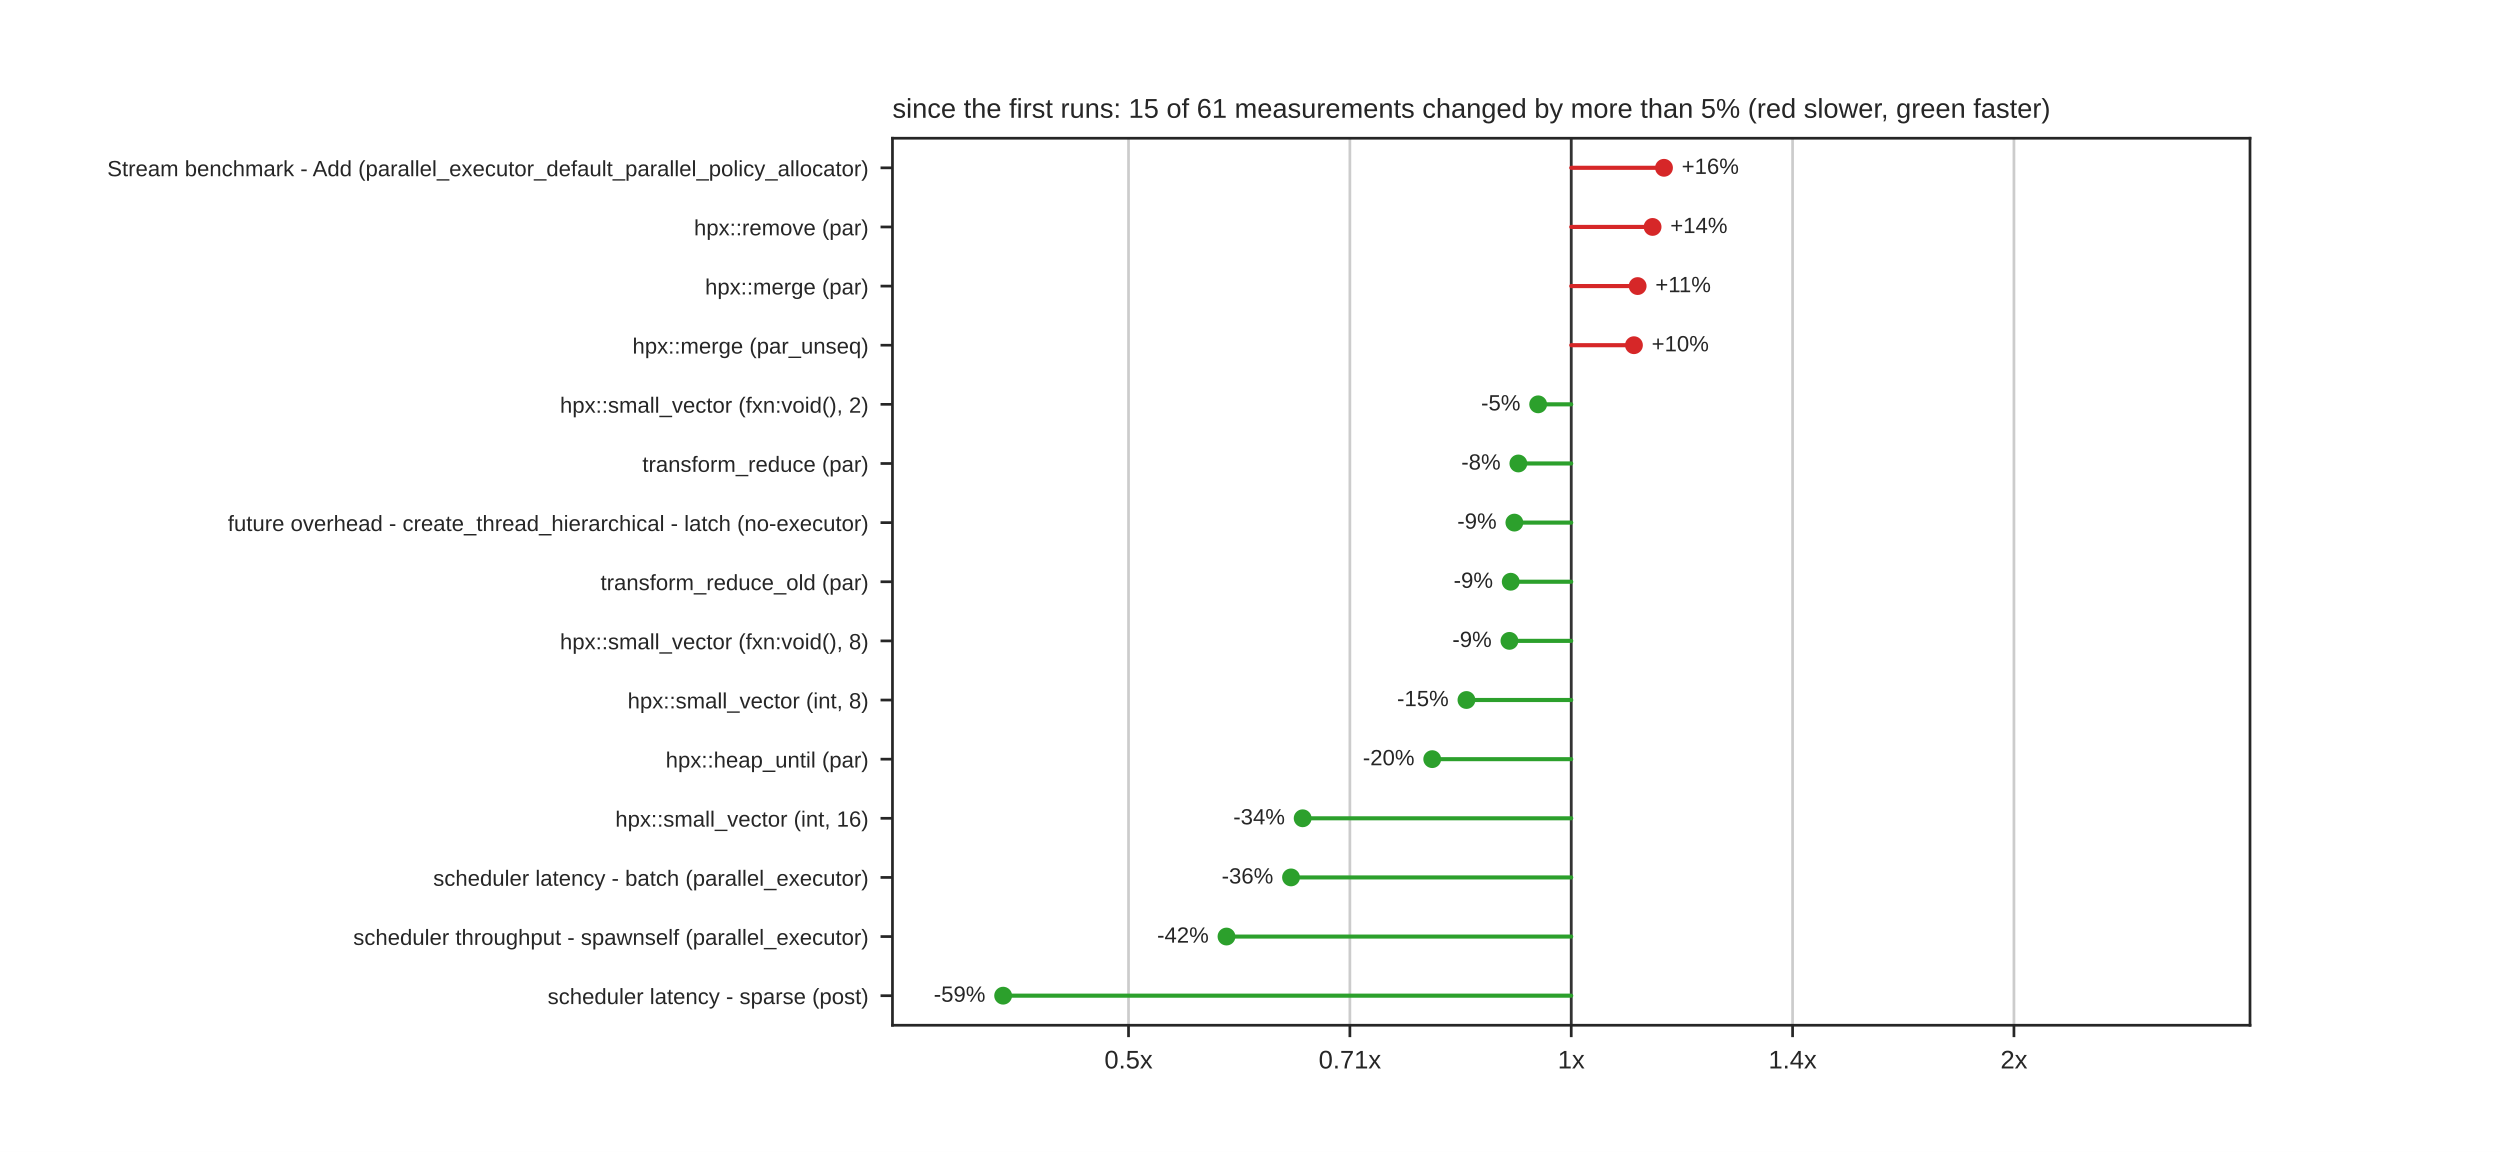
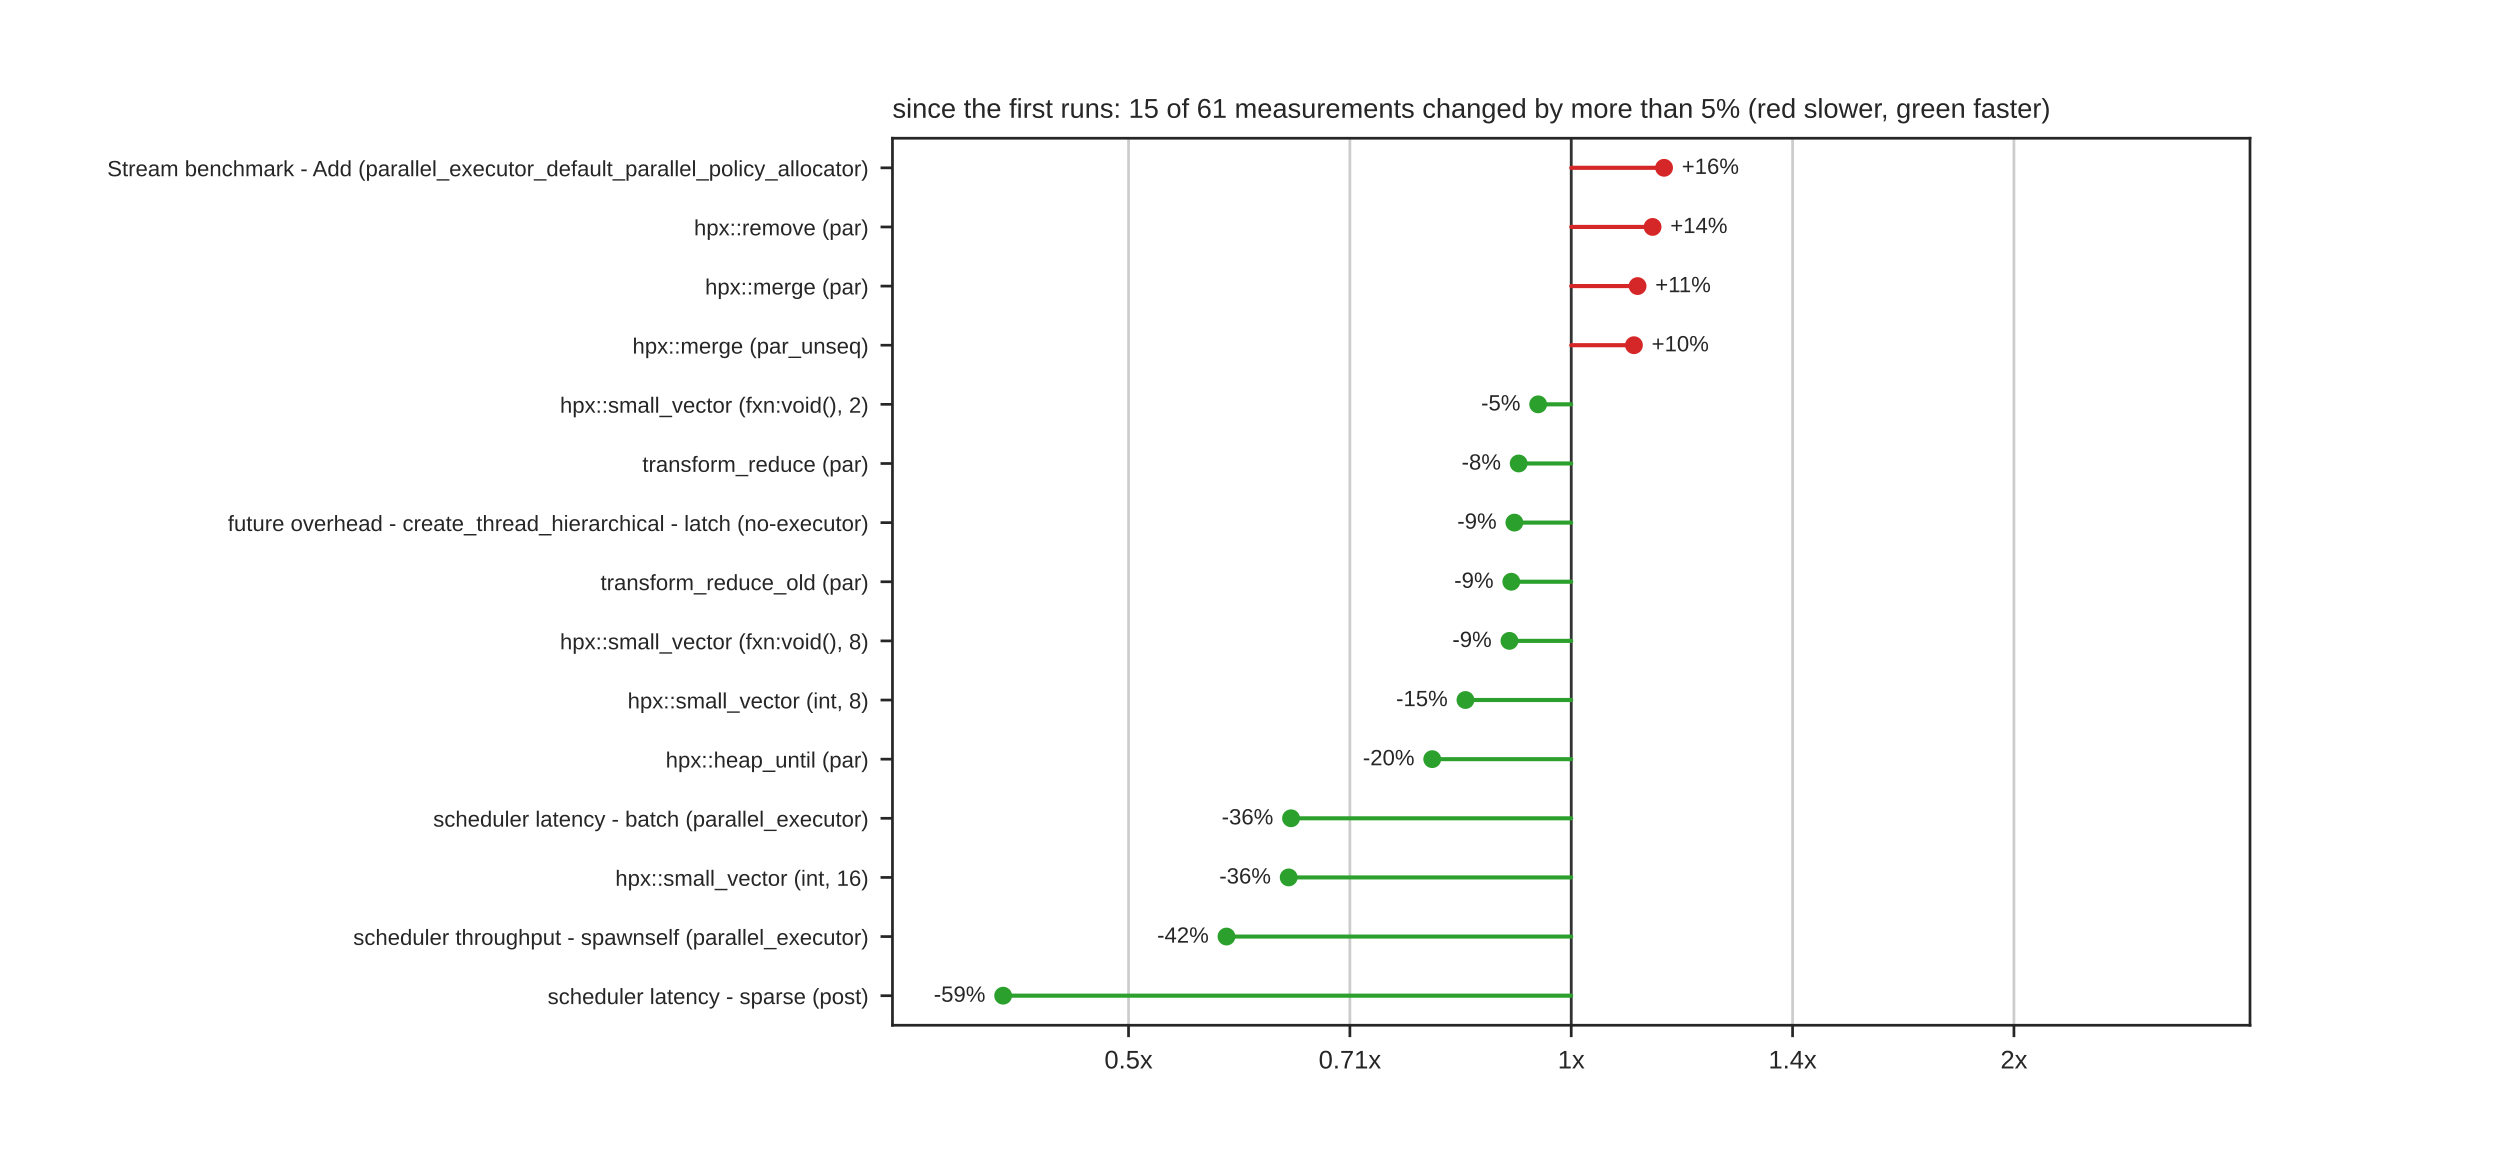
<svg xmlns="http://www.w3.org/2000/svg" xmlns:xlink="http://www.w3.org/1999/xlink" width="734.4pt" height="338.4pt" viewBox="0 0 734.4 338.4" version="1.1">
  <defs>
    <style type="text/css">*{stroke-linejoin: round; stroke-linecap: butt}</style>
  </defs>
  <g id="figure_1">
    <g id="patch_1">
      <path d="M 0 338.4  L 734.4 338.4  L 734.4 0  L 0 0  z " style="fill: #ffffff" />
    </g>
    <g id="axes_1">
      <g id="patch_2">
        <path d="M 262.17 301.176  L 660.96 301.176  L 660.96 40.608  L 262.17 40.608  z " style="fill: #ffffff" />
      </g>
      <g id="matplotlib.axis_1">
        <g id="xtick_1">
          <g id="line2d_1">
-             <path d="M 331.515 301.176  L 331.515 40.608  " clip-path="url(#p0ff3ee7378)" style="fill: none; stroke: #cccccc; stroke-width: 0.8; stroke-linecap: round" />
+             <path d="M 331.518 301.176  L 331.518 40.608  " clip-path="url(#p0ff3ee7378)" style="fill: none; stroke: #cccccc; stroke-width: 0.8; stroke-linecap: round" />
          </g>
          <g id="line2d_2">
            <defs>
              <path id="mdfc5214045" d="M 0 0  L 0 3.5  " style="stroke: #262626; stroke-width: 0.8" />
            </defs>
            <g>
-               <use xlink:href="#mdfc5214045" x="331.515" y="301.176" style="fill: #262626; stroke: #262626; stroke-width: 0.8" />
+               <use xlink:href="#mdfc5214045" x="331.518" y="301.176" style="fill: #262626; stroke: #262626; stroke-width: 0.8" />
            </g>
          </g>
          <g id="text_1">
-             <text style="fill: #262626; font: 7.5px 'Arial', 'DejaVu Sans', 'Liberation Sans', 'Bitstream Vera Sans', sans-serif; text-anchor: middle" x="331.515" y="313.875" transform="rotate(-0 331.515 313.8748)">0.5x</text>
+             <text style="fill: #262626; font: 7.5px 'Arial', 'DejaVu Sans', 'Liberation Sans', 'Bitstream Vera Sans', sans-serif; text-anchor: middle" x="331.518" y="313.875" transform="rotate(-0 331.5183 313.8748)">0.5x</text>
          </g>
        </g>
        <g id="xtick_2">
          <g id="line2d_3">
-             <path d="M 396.54 301.176  L 396.54 40.608  " clip-path="url(#p0ff3ee7378)" style="fill: none; stroke: #cccccc; stroke-width: 0.8; stroke-linecap: round" />
+             <path d="M 396.542 301.176  L 396.542 40.608  " clip-path="url(#p0ff3ee7378)" style="fill: none; stroke: #cccccc; stroke-width: 0.8; stroke-linecap: round" />
          </g>
          <g id="line2d_4">
            <g>
-               <use xlink:href="#mdfc5214045" x="396.54" y="301.176" style="fill: #262626; stroke: #262626; stroke-width: 0.8" />
+               <use xlink:href="#mdfc5214045" x="396.542" y="301.176" style="fill: #262626; stroke: #262626; stroke-width: 0.8" />
            </g>
          </g>
          <g id="text_2">
-             <text style="fill: #262626; font: 7.5px 'Arial', 'DejaVu Sans', 'Liberation Sans', 'Bitstream Vera Sans', sans-serif; text-anchor: middle" x="396.54" y="313.875" transform="rotate(-0 396.54 313.8748)">0.71x</text>
+             <text style="fill: #262626; font: 7.5px 'Arial', 'DejaVu Sans', 'Liberation Sans', 'Bitstream Vera Sans', sans-serif; text-anchor: middle" x="396.542" y="313.875" transform="rotate(-0 396.5417 313.8748)">0.71x</text>
          </g>
        </g>
        <g id="xtick_3">
          <g id="line2d_5">
            <path d="M 461.565 301.176  L 461.565 40.608  " clip-path="url(#p0ff3ee7378)" style="fill: none; stroke: #cccccc; stroke-width: 0.8; stroke-linecap: round" />
          </g>
          <g id="line2d_6">
            <g>
              <use xlink:href="#mdfc5214045" x="461.565" y="301.176" style="fill: #262626; stroke: #262626; stroke-width: 0.8" />
            </g>
          </g>
          <g id="text_3">
            <text style="fill: #262626; font: 7.5px 'Arial', 'DejaVu Sans', 'Liberation Sans', 'Bitstream Vera Sans', sans-serif; text-anchor: middle" x="461.565" y="313.875" transform="rotate(-0 461.565 313.8748)">1x</text>
          </g>
        </g>
        <g id="xtick_4">
          <g id="line2d_7">
-             <path d="M 526.59 301.176  L 526.59 40.608  " clip-path="url(#p0ff3ee7378)" style="fill: none; stroke: #cccccc; stroke-width: 0.8; stroke-linecap: round" />
+             <path d="M 526.588 301.176  L 526.588 40.608  " clip-path="url(#p0ff3ee7378)" style="fill: none; stroke: #cccccc; stroke-width: 0.8; stroke-linecap: round" />
          </g>
          <g id="line2d_8">
            <g>
-               <use xlink:href="#mdfc5214045" x="526.59" y="301.176" style="fill: #262626; stroke: #262626; stroke-width: 0.8" />
+               <use xlink:href="#mdfc5214045" x="526.588" y="301.176" style="fill: #262626; stroke: #262626; stroke-width: 0.8" />
            </g>
          </g>
          <g id="text_4">
-             <text style="fill: #262626; font: 7.5px 'Arial', 'DejaVu Sans', 'Liberation Sans', 'Bitstream Vera Sans', sans-serif; text-anchor: middle" x="526.59" y="313.875" transform="rotate(-0 526.59 313.8748)">1.4x</text>
+             <text style="fill: #262626; font: 7.5px 'Arial', 'DejaVu Sans', 'Liberation Sans', 'Bitstream Vera Sans', sans-serif; text-anchor: middle" x="526.588" y="313.875" transform="rotate(-0 526.5883 313.8748)">1.4x</text>
          </g>
        </g>
        <g id="xtick_5">
          <g id="line2d_9">
-             <path d="M 591.615 301.176  L 591.615 40.608  " clip-path="url(#p0ff3ee7378)" style="fill: none; stroke: #cccccc; stroke-width: 0.8; stroke-linecap: round" />
+             <path d="M 591.612 301.176  L 591.612 40.608  " clip-path="url(#p0ff3ee7378)" style="fill: none; stroke: #cccccc; stroke-width: 0.8; stroke-linecap: round" />
          </g>
          <g id="line2d_10">
            <g>
-               <use xlink:href="#mdfc5214045" x="591.615" y="301.176" style="fill: #262626; stroke: #262626; stroke-width: 0.8" />
+               <use xlink:href="#mdfc5214045" x="591.612" y="301.176" style="fill: #262626; stroke: #262626; stroke-width: 0.8" />
            </g>
          </g>
          <g id="text_5">
-             <text style="fill: #262626; font: 7.5px 'Arial', 'DejaVu Sans', 'Liberation Sans', 'Bitstream Vera Sans', sans-serif; text-anchor: middle" x="591.615" y="313.875" transform="rotate(-0 591.615 313.8748)">2x</text>
+             <text style="fill: #262626; font: 7.5px 'Arial', 'DejaVu Sans', 'Liberation Sans', 'Bitstream Vera Sans', sans-serif; text-anchor: middle" x="591.612" y="313.875" transform="rotate(-0 591.6117 313.8748)">2x</text>
          </g>
        </g>
      </g>
      <g id="matplotlib.axis_2">
        <g id="ytick_1">
          <g id="line2d_11">
            <defs>
              <path id="m414165cd4d" d="M 0 0  L -3.5 0  " style="stroke: #262626; stroke-width: 0.8" />
            </defs>
            <g>
              <use xlink:href="#m414165cd4d" x="262.17" y="49.294" style="fill: #262626; stroke: #262626; stroke-width: 0.8" />
            </g>
          </g>
          <g id="text_6">
            <text style="fill: #262626; font: 6.5px 'Arial', 'DejaVu Sans', 'Liberation Sans', 'Bitstream Vera Sans', sans-serif; text-anchor: end" x="255.17" y="51.763" transform="rotate(-0 255.17 51.76309)">Stream benchmark - Add (parallel_executor_default_parallel_policy_allocator)</text>
          </g>
        </g>
        <g id="ytick_2">
          <g id="line2d_12">
            <g>
              <use xlink:href="#m414165cd4d" x="262.17" y="66.665" style="fill: #262626; stroke: #262626; stroke-width: 0.8" />
            </g>
          </g>
          <g id="text_7">
            <text style="fill: #262626; font: 6.5px 'Arial', 'DejaVu Sans', 'Liberation Sans', 'Bitstream Vera Sans', sans-serif; text-anchor: end" x="255.17" y="69.134" transform="rotate(-0 255.17 69.13429)">hpx::remove (par)</text>
          </g>
        </g>
        <g id="ytick_3">
          <g id="line2d_13">
            <g>
              <use xlink:href="#m414165cd4d" x="262.17" y="84.036" style="fill: #262626; stroke: #262626; stroke-width: 0.8" />
            </g>
          </g>
          <g id="text_8">
            <text style="fill: #262626; font: 6.5px 'Arial', 'DejaVu Sans', 'Liberation Sans', 'Bitstream Vera Sans', sans-serif; text-anchor: end" x="255.17" y="86.505" transform="rotate(-0 255.17 86.50549)">hpx::merge (par)</text>
          </g>
        </g>
        <g id="ytick_4">
          <g id="line2d_14">
            <g>
              <use xlink:href="#m414165cd4d" x="262.17" y="101.407" style="fill: #262626; stroke: #262626; stroke-width: 0.8" />
            </g>
          </g>
          <g id="text_9">
            <text style="fill: #262626; font: 6.5px 'Arial', 'DejaVu Sans', 'Liberation Sans', 'Bitstream Vera Sans', sans-serif; text-anchor: end" x="255.17" y="103.877" transform="rotate(-0 255.17 103.8767)">hpx::merge (par_unseq)</text>
          </g>
        </g>
        <g id="ytick_5">
          <g id="line2d_15">
            <g>
              <use xlink:href="#m414165cd4d" x="262.17" y="118.778" style="fill: #262626; stroke: #262626; stroke-width: 0.8" />
            </g>
          </g>
          <g id="text_10">
            <text style="fill: #262626; font: 6.5px 'Arial', 'DejaVu Sans', 'Liberation Sans', 'Bitstream Vera Sans', sans-serif; text-anchor: end" x="255.17" y="121.248" transform="rotate(-0 255.17 121.2479)">hpx::small_vector (fxn:void(), 2)</text>
          </g>
        </g>
        <g id="ytick_6">
          <g id="line2d_16">
            <g>
              <use xlink:href="#m414165cd4d" x="262.17" y="136.15" style="fill: #262626; stroke: #262626; stroke-width: 0.8" />
            </g>
          </g>
          <g id="text_11">
            <text style="fill: #262626; font: 6.5px 'Arial', 'DejaVu Sans', 'Liberation Sans', 'Bitstream Vera Sans', sans-serif; text-anchor: end" x="255.17" y="138.619" transform="rotate(-0 255.17 138.6191)">transform_reduce (par)</text>
          </g>
        </g>
        <g id="ytick_7">
          <g id="line2d_17">
            <g>
              <use xlink:href="#m414165cd4d" x="262.17" y="153.521" style="fill: #262626; stroke: #262626; stroke-width: 0.8" />
            </g>
          </g>
          <g id="text_12">
            <text style="fill: #262626; font: 6.5px 'Arial', 'DejaVu Sans', 'Liberation Sans', 'Bitstream Vera Sans', sans-serif; text-anchor: end" x="255.17" y="155.99" transform="rotate(-0 255.17 155.9903)">future overhead - create_thread_hierarchical - latch (no-executor)</text>
          </g>
        </g>
        <g id="ytick_8">
          <g id="line2d_18">
            <g>
              <use xlink:href="#m414165cd4d" x="262.17" y="170.892" style="fill: #262626; stroke: #262626; stroke-width: 0.8" />
            </g>
          </g>
          <g id="text_13">
            <text style="fill: #262626; font: 6.5px 'Arial', 'DejaVu Sans', 'Liberation Sans', 'Bitstream Vera Sans', sans-serif; text-anchor: end" x="255.17" y="173.361" transform="rotate(-0 255.17 173.3615)">transform_reduce_old (par)</text>
          </g>
        </g>
        <g id="ytick_9">
          <g id="line2d_19">
            <g>
              <use xlink:href="#m414165cd4d" x="262.17" y="188.263" style="fill: #262626; stroke: #262626; stroke-width: 0.8" />
            </g>
          </g>
          <g id="text_14">
            <text style="fill: #262626; font: 6.5px 'Arial', 'DejaVu Sans', 'Liberation Sans', 'Bitstream Vera Sans', sans-serif; text-anchor: end" x="255.17" y="190.733" transform="rotate(-0 255.17 190.7327)">hpx::small_vector (fxn:void(), 8)</text>
          </g>
        </g>
        <g id="ytick_10">
          <g id="line2d_20">
            <g>
              <use xlink:href="#m414165cd4d" x="262.17" y="205.634" style="fill: #262626; stroke: #262626; stroke-width: 0.8" />
            </g>
          </g>
          <g id="text_15">
            <text style="fill: #262626; font: 6.5px 'Arial', 'DejaVu Sans', 'Liberation Sans', 'Bitstream Vera Sans', sans-serif; text-anchor: end" x="255.17" y="208.104" transform="rotate(-0 255.17 208.1039)">hpx::small_vector (int, 8)</text>
          </g>
        </g>
        <g id="ytick_11">
          <g id="line2d_21">
            <g>
              <use xlink:href="#m414165cd4d" x="262.17" y="223.006" style="fill: #262626; stroke: #262626; stroke-width: 0.8" />
            </g>
          </g>
          <g id="text_16">
            <text style="fill: #262626; font: 6.5px 'Arial', 'DejaVu Sans', 'Liberation Sans', 'Bitstream Vera Sans', sans-serif; text-anchor: end" x="255.17" y="225.475" transform="rotate(-0 255.17 225.4751)">hpx::heap_until (par)</text>
          </g>
        </g>
        <g id="ytick_12">
          <g id="line2d_22">
            <g>
              <use xlink:href="#m414165cd4d" x="262.17" y="240.377" style="fill: #262626; stroke: #262626; stroke-width: 0.8" />
            </g>
          </g>
          <g id="text_17">
-             <text style="fill: #262626; font: 6.5px 'Arial', 'DejaVu Sans', 'Liberation Sans', 'Bitstream Vera Sans', sans-serif; text-anchor: end" x="255.17" y="242.846" transform="rotate(-0 255.17 242.8463)">hpx::small_vector (int, 16)</text>
+             <text style="fill: #262626; font: 6.5px 'Arial', 'DejaVu Sans', 'Liberation Sans', 'Bitstream Vera Sans', sans-serif; text-anchor: end" x="255.17" y="242.846" transform="rotate(-0 255.17 242.8463)">scheduler latency - batch (parallel_executor)</text>
          </g>
        </g>
        <g id="ytick_13">
          <g id="line2d_23">
            <g>
              <use xlink:href="#m414165cd4d" x="262.17" y="257.748" style="fill: #262626; stroke: #262626; stroke-width: 0.8" />
            </g>
          </g>
          <g id="text_18">
-             <text style="fill: #262626; font: 6.5px 'Arial', 'DejaVu Sans', 'Liberation Sans', 'Bitstream Vera Sans', sans-serif; text-anchor: end" x="255.17" y="260.217" transform="rotate(-0 255.17 260.2175)">scheduler latency - batch (parallel_executor)</text>
+             <text style="fill: #262626; font: 6.5px 'Arial', 'DejaVu Sans', 'Liberation Sans', 'Bitstream Vera Sans', sans-serif; text-anchor: end" x="255.17" y="260.217" transform="rotate(-0 255.17 260.2175)">hpx::small_vector (int, 16)</text>
          </g>
        </g>
        <g id="ytick_14">
          <g id="line2d_24">
            <g>
              <use xlink:href="#m414165cd4d" x="262.17" y="275.119" style="fill: #262626; stroke: #262626; stroke-width: 0.8" />
            </g>
          </g>
          <g id="text_19">
            <text style="fill: #262626; font: 6.5px 'Arial', 'DejaVu Sans', 'Liberation Sans', 'Bitstream Vera Sans', sans-serif; text-anchor: end" x="255.17" y="277.589" transform="rotate(-0 255.17 277.5887)">scheduler throughput - spawnself (parallel_executor)</text>
          </g>
        </g>
        <g id="ytick_15">
          <g id="line2d_25">
            <g>
              <use xlink:href="#m414165cd4d" x="262.17" y="292.49" style="fill: #262626; stroke: #262626; stroke-width: 0.8" />
            </g>
          </g>
          <g id="text_20">
            <text style="fill: #262626; font: 6.5px 'Arial', 'DejaVu Sans', 'Liberation Sans', 'Bitstream Vera Sans', sans-serif; text-anchor: end" x="255.17" y="294.96" transform="rotate(-0 255.17 294.9599)">scheduler latency - sparse (post)</text>
          </g>
        </g>
      </g>
      <g id="line2d_26">
        <path d="M 461.565 301.176  L 461.565 40.608  " clip-path="url(#p0ff3ee7378)" style="fill: none; stroke: #333333; stroke-width: 0.8; stroke-linecap: round" />
      </g>
      <g id="line2d_27">
-         <path d="M 461.565 49.294  L 488.815 49.294  " clip-path="url(#p0ff3ee7378)" style="fill: none; stroke: #d62728; stroke-width: 1.2; stroke-linecap: round" />
+         <path d="M 461.565 49.294  L 488.837 49.294  " clip-path="url(#p0ff3ee7378)" style="fill: none; stroke: #d62728; stroke-width: 1.2; stroke-linecap: round" />
      </g>
      <g id="line2d_28">
-         <path d="M 461.565 66.665  L 485.462 66.665  " clip-path="url(#p0ff3ee7378)" style="fill: none; stroke: #d62728; stroke-width: 1.2; stroke-linecap: round" />
+         <path d="M 461.565 66.665  L 485.461 66.665  " clip-path="url(#p0ff3ee7378)" style="fill: none; stroke: #d62728; stroke-width: 1.2; stroke-linecap: round" />
      </g>
      <g id="line2d_29">
-         <path d="M 461.565 84.036  L 481.074 84.036  " clip-path="url(#p0ff3ee7378)" style="fill: none; stroke: #d62728; stroke-width: 1.2; stroke-linecap: round" />
+         <path d="M 461.565 84.036  L 481.053 84.036  " clip-path="url(#p0ff3ee7378)" style="fill: none; stroke: #d62728; stroke-width: 1.2; stroke-linecap: round" />
      </g>
      <g id="line2d_30">
        <path d="M 461.565 101.407  L 479.989 101.407  " clip-path="url(#p0ff3ee7378)" style="fill: none; stroke: #d62728; stroke-width: 1.2; stroke-linecap: round" />
      </g>
      <g id="line2d_31">
        <path d="M 461.565 118.778  L 451.851 118.778  " clip-path="url(#p0ff3ee7378)" style="fill: none; stroke: #2ca02c; stroke-width: 1.2; stroke-linecap: round" />
      </g>
      <g id="line2d_32">
-         <path d="M 461.565 136.15  L 446.035 136.15  " clip-path="url(#p0ff3ee7378)" style="fill: none; stroke: #2ca02c; stroke-width: 1.2; stroke-linecap: round" />
+         <path d="M 461.565 136.15  L 446.129 136.15  " clip-path="url(#p0ff3ee7378)" style="fill: none; stroke: #2ca02c; stroke-width: 1.2; stroke-linecap: round" />
      </g>
      <g id="line2d_33">
-         <path d="M 461.565 153.521  L 444.863 153.521  " clip-path="url(#p0ff3ee7378)" style="fill: none; stroke: #2ca02c; stroke-width: 1.2; stroke-linecap: round" />
+         <path d="M 461.565 153.521  L 444.864 153.521  " clip-path="url(#p0ff3ee7378)" style="fill: none; stroke: #2ca02c; stroke-width: 1.2; stroke-linecap: round" />
      </g>
      <g id="line2d_34">
-         <path d="M 461.565 170.892  L 443.793 170.892  " clip-path="url(#p0ff3ee7378)" style="fill: none; stroke: #2ca02c; stroke-width: 1.2; stroke-linecap: round" />
+         <path d="M 461.565 170.892  L 443.962 170.892  " clip-path="url(#p0ff3ee7378)" style="fill: none; stroke: #2ca02c; stroke-width: 1.2; stroke-linecap: round" />
      </g>
      <g id="line2d_35">
        <path d="M 461.565 188.263  L 443.414 188.263  " clip-path="url(#p0ff3ee7378)" style="fill: none; stroke: #2ca02c; stroke-width: 1.2; stroke-linecap: round" />
      </g>
      <g id="line2d_36">
-         <path d="M 461.565 205.634  L 430.784 205.634  " clip-path="url(#p0ff3ee7378)" style="fill: none; stroke: #2ca02c; stroke-width: 1.2; stroke-linecap: round" />
+         <path d="M 461.565 205.634  L 430.493 205.634  " clip-path="url(#p0ff3ee7378)" style="fill: none; stroke: #2ca02c; stroke-width: 1.2; stroke-linecap: round" />
      </g>
      <g id="line2d_37">
-         <path d="M 461.565 223.006  L 420.732 223.006  " clip-path="url(#p0ff3ee7378)" style="fill: none; stroke: #2ca02c; stroke-width: 1.2; stroke-linecap: round" />
+         <path d="M 461.565 223.006  L 420.731 223.006  " clip-path="url(#p0ff3ee7378)" style="fill: none; stroke: #2ca02c; stroke-width: 1.2; stroke-linecap: round" />
      </g>
      <g id="line2d_38">
-         <path d="M 461.565 240.377  L 382.671 240.377  " clip-path="url(#p0ff3ee7378)" style="fill: none; stroke: #2ca02c; stroke-width: 1.2; stroke-linecap: round" />
+         <path d="M 461.565 240.377  L 379.254 240.377  " clip-path="url(#p0ff3ee7378)" style="fill: none; stroke: #2ca02c; stroke-width: 1.2; stroke-linecap: round" />
      </g>
      <g id="line2d_39">
-         <path d="M 461.565 257.748  L 379.253 257.748  " clip-path="url(#p0ff3ee7378)" style="fill: none; stroke: #2ca02c; stroke-width: 1.2; stroke-linecap: round" />
+         <path d="M 461.565 257.748  L 378.564 257.748  " clip-path="url(#p0ff3ee7378)" style="fill: none; stroke: #2ca02c; stroke-width: 1.2; stroke-linecap: round" />
      </g>
      <g id="line2d_40">
-         <path d="M 461.565 275.119  L 360.295 275.119  " clip-path="url(#p0ff3ee7378)" style="fill: none; stroke: #2ca02c; stroke-width: 1.2; stroke-linecap: round" />
+         <path d="M 461.565 275.119  L 360.297 275.119  " clip-path="url(#p0ff3ee7378)" style="fill: none; stroke: #2ca02c; stroke-width: 1.2; stroke-linecap: round" />
      </g>
      <g id="line2d_41">
-         <path d="M 461.565 292.49  L 294.683 292.49  " clip-path="url(#p0ff3ee7378)" style="fill: none; stroke: #2ca02c; stroke-width: 1.2; stroke-linecap: round" />
+         <path d="M 461.565 292.49  L 294.682 292.49  " clip-path="url(#p0ff3ee7378)" style="fill: none; stroke: #2ca02c; stroke-width: 1.2; stroke-linecap: round" />
      </g>
      <g id="patch_3">
        <path d="M 262.17 301.176  L 262.17 40.608  " style="fill: none; stroke: #262626; stroke-width: 0.8; stroke-linejoin: miter; stroke-linecap: square" />
      </g>
      <g id="patch_4">
        <path d="M 660.96 301.176  L 660.96 40.608  " style="fill: none; stroke: #262626; stroke-width: 0.8; stroke-linejoin: miter; stroke-linecap: square" />
      </g>
      <g id="patch_5">
        <path d="M 262.17 301.176  L 660.96 301.176  " style="fill: none; stroke: #262626; stroke-width: 0.8; stroke-linejoin: miter; stroke-linecap: square" />
      </g>
      <g id="patch_6">
        <path d="M 262.17 40.608  L 660.96 40.608  " style="fill: none; stroke: #262626; stroke-width: 0.8; stroke-linejoin: miter; stroke-linecap: square" />
      </g>
      <g id="PathCollection_1">
        <defs>
          <path id="m8968767a60" d="M 0 2.121  C 0.563 2.121 1.102 1.898 1.5 1.5  C 1.898 1.102 2.121 0.563 2.121 0  C 2.121 -0.563 1.898 -1.102 1.5 -1.5  C 1.102 -1.898 0.563 -2.121 0 -2.121  C -0.563 -2.121 -1.102 -1.898 -1.5 -1.5  C -1.898 -1.102 -2.121 -0.563 -2.121 0  C -2.121 0.563 -1.898 1.102 -1.5 1.5  C -1.102 1.898 -0.563 2.121 0 2.121  z " style="stroke: #d62728" />
        </defs>
        <g clip-path="url(#p0ff3ee7378)">
-           <use xlink:href="#m8968767a60" x="488.815" y="49.294" style="fill: #d62728; stroke: #d62728" />
+           <use xlink:href="#m8968767a60" x="488.837" y="49.294" style="fill: #d62728; stroke: #d62728" />
        </g>
      </g>
      <g id="text_21">
-         <text style="fill: #262626; font: 6.5px 'Arial', 'DejaVu Sans', 'Liberation Sans', 'Bitstream Vera Sans', sans-serif; text-anchor: start" x="494.017" y="51.087" transform="rotate(-0 494.0167 51.08719)">+16%</text>
+         <text style="fill: #262626; font: 6.5px 'Arial', 'DejaVu Sans', 'Liberation Sans', 'Bitstream Vera Sans', sans-serif; text-anchor: start" x="494.039" y="51.087" transform="rotate(-0 494.0389 51.08719)">+16%</text>
      </g>
      <g id="PathCollection_2">
        <g clip-path="url(#p0ff3ee7378)">
-           <use xlink:href="#m8968767a60" x="485.462" y="66.665" style="fill: #d62728; stroke: #d62728" />
+           <use xlink:href="#m8968767a60" x="485.461" y="66.665" style="fill: #d62728; stroke: #d62728" />
        </g>
      </g>
      <g id="text_22">
-         <text style="fill: #262626; font: 6.5px 'Arial', 'DejaVu Sans', 'Liberation Sans', 'Bitstream Vera Sans', sans-serif; text-anchor: start" x="490.664" y="68.458" transform="rotate(-0 490.6636 68.45839)">+14%</text>
+         <text style="fill: #262626; font: 6.5px 'Arial', 'DejaVu Sans', 'Liberation Sans', 'Bitstream Vera Sans', sans-serif; text-anchor: start" x="490.663" y="68.458" transform="rotate(-0 490.6628 68.45839)">+14%</text>
      </g>
      <g id="PathCollection_3">
        <g clip-path="url(#p0ff3ee7378)">
-           <use xlink:href="#m8968767a60" x="481.074" y="84.036" style="fill: #d62728; stroke: #d62728" />
+           <use xlink:href="#m8968767a60" x="481.053" y="84.036" style="fill: #d62728; stroke: #d62728" />
        </g>
      </g>
      <g id="text_23">
-         <text style="fill: #262626; font: 6.5px 'Arial', 'DejaVu Sans', 'Liberation Sans', 'Bitstream Vera Sans', sans-serif; text-anchor: start" x="486.276" y="85.83" transform="rotate(-0 486.2759 85.82959)">+11%</text>
+         <text style="fill: #262626; font: 6.5px 'Arial', 'DejaVu Sans', 'Liberation Sans', 'Bitstream Vera Sans', sans-serif; text-anchor: start" x="486.255" y="85.83" transform="rotate(-0 486.2553 85.82959)">+11%</text>
      </g>
      <g id="PathCollection_4">
        <g clip-path="url(#p0ff3ee7378)">
          <use xlink:href="#m8968767a60" x="479.989" y="101.407" style="fill: #d62728; stroke: #d62728" />
        </g>
      </g>
      <g id="text_24">
-         <text style="fill: #262626; font: 6.5px 'Arial', 'DejaVu Sans', 'Liberation Sans', 'Bitstream Vera Sans', sans-serif; text-anchor: start" x="485.191" y="103.201" transform="rotate(-0 485.191 103.2008)">+10%</text>
+         <text style="fill: #262626; font: 6.5px 'Arial', 'DejaVu Sans', 'Liberation Sans', 'Bitstream Vera Sans', sans-serif; text-anchor: start" x="485.19" y="103.201" transform="rotate(-0 485.1904 103.2008)">+10%</text>
      </g>
      <g id="PathCollection_5">
        <defs>
          <path id="m7978cd0e5a" d="M 0 2.121  C 0.563 2.121 1.102 1.898 1.5 1.5  C 1.898 1.102 2.121 0.563 2.121 0  C 2.121 -0.563 1.898 -1.102 1.5 -1.5  C 1.102 -1.898 0.563 -2.121 0 -2.121  C -0.563 -2.121 -1.102 -1.898 -1.5 -1.5  C -1.898 -1.102 -2.121 -0.563 -2.121 0  C -2.121 0.563 -1.898 1.102 -1.5 1.5  C -1.102 1.898 -0.563 2.121 0 2.121  z " style="stroke: #2ca02c" />
        </defs>
        <g clip-path="url(#p0ff3ee7378)">
          <use xlink:href="#m7978cd0e5a" x="451.851" y="118.778" style="fill: #2ca02c; stroke: #2ca02c" />
        </g>
      </g>
      <g id="text_25">
-         <text style="fill: #262626; font: 6.5px 'Arial', 'DejaVu Sans', 'Liberation Sans', 'Bitstream Vera Sans', sans-serif; text-anchor: end" x="446.649" y="120.572" transform="rotate(-0 446.6487 120.572)">-5%</text>
+         <text style="fill: #262626; font: 6.5px 'Arial', 'DejaVu Sans', 'Liberation Sans', 'Bitstream Vera Sans', sans-serif; text-anchor: end" x="446.649" y="120.572" transform="rotate(-0 446.649 120.572)">-5%</text>
      </g>
      <g id="PathCollection_6">
        <g clip-path="url(#p0ff3ee7378)">
-           <use xlink:href="#m7978cd0e5a" x="446.035" y="136.15" style="fill: #2ca02c; stroke: #2ca02c" />
+           <use xlink:href="#m7978cd0e5a" x="446.129" y="136.15" style="fill: #2ca02c; stroke: #2ca02c" />
        </g>
      </g>
      <g id="text_26">
-         <text style="fill: #262626; font: 6.5px 'Arial', 'DejaVu Sans', 'Liberation Sans', 'Bitstream Vera Sans', sans-serif; text-anchor: end" x="440.833" y="137.943" transform="rotate(-0 440.8327 137.9432)">-8%</text>
+         <text style="fill: #262626; font: 6.5px 'Arial', 'DejaVu Sans', 'Liberation Sans', 'Bitstream Vera Sans', sans-serif; text-anchor: end" x="440.927" y="137.943" transform="rotate(-0 440.9273 137.9432)">-8%</text>
      </g>
      <g id="PathCollection_7">
        <g clip-path="url(#p0ff3ee7378)">
-           <use xlink:href="#m7978cd0e5a" x="444.863" y="153.521" style="fill: #2ca02c; stroke: #2ca02c" />
+           <use xlink:href="#m7978cd0e5a" x="444.864" y="153.521" style="fill: #2ca02c; stroke: #2ca02c" />
        </g>
      </g>
      <g id="text_27">
-         <text style="fill: #262626; font: 6.5px 'Arial', 'DejaVu Sans', 'Liberation Sans', 'Bitstream Vera Sans', sans-serif; text-anchor: end" x="439.661" y="155.314" transform="rotate(-0 439.6611 155.3144)">-9%</text>
+         <text style="fill: #262626; font: 6.5px 'Arial', 'DejaVu Sans', 'Liberation Sans', 'Bitstream Vera Sans', sans-serif; text-anchor: end" x="439.662" y="155.314" transform="rotate(-0 439.6617 155.3144)">-9%</text>
      </g>
      <g id="PathCollection_8">
        <g clip-path="url(#p0ff3ee7378)">
-           <use xlink:href="#m7978cd0e5a" x="443.793" y="170.892" style="fill: #2ca02c; stroke: #2ca02c" />
+           <use xlink:href="#m7978cd0e5a" x="443.962" y="170.892" style="fill: #2ca02c; stroke: #2ca02c" />
        </g>
      </g>
      <g id="text_28">
-         <text style="fill: #262626; font: 6.5px 'Arial', 'DejaVu Sans', 'Liberation Sans', 'Bitstream Vera Sans', sans-serif; text-anchor: end" x="438.591" y="172.686" transform="rotate(-0 438.5913 172.6856)">-9%</text>
+         <text style="fill: #262626; font: 6.5px 'Arial', 'DejaVu Sans', 'Liberation Sans', 'Bitstream Vera Sans', sans-serif; text-anchor: end" x="438.76" y="172.686" transform="rotate(-0 438.7602 172.6856)">-9%</text>
      </g>
      <g id="PathCollection_9">
        <g clip-path="url(#p0ff3ee7378)">
          <use xlink:href="#m7978cd0e5a" x="443.414" y="188.263" style="fill: #2ca02c; stroke: #2ca02c" />
        </g>
      </g>
      <g id="text_29">
-         <text style="fill: #262626; font: 6.5px 'Arial', 'DejaVu Sans', 'Liberation Sans', 'Bitstream Vera Sans', sans-serif; text-anchor: end" x="438.212" y="190.057" transform="rotate(-0 438.2117 190.0568)">-9%</text>
+         <text style="fill: #262626; font: 6.5px 'Arial', 'DejaVu Sans', 'Liberation Sans', 'Bitstream Vera Sans', sans-serif; text-anchor: end" x="438.212" y="190.057" transform="rotate(-0 438.2123 190.0568)">-9%</text>
      </g>
      <g id="PathCollection_10">
        <g clip-path="url(#p0ff3ee7378)">
-           <use xlink:href="#m7978cd0e5a" x="430.784" y="205.634" style="fill: #2ca02c; stroke: #2ca02c" />
+           <use xlink:href="#m7978cd0e5a" x="430.493" y="205.634" style="fill: #2ca02c; stroke: #2ca02c" />
        </g>
      </g>
      <g id="text_30">
-         <text style="fill: #262626; font: 6.5px 'Arial', 'DejaVu Sans', 'Liberation Sans', 'Bitstream Vera Sans', sans-serif; text-anchor: end" x="425.582" y="207.428" transform="rotate(-0 425.5824 207.428)">-15%</text>
+         <text style="fill: #262626; font: 6.5px 'Arial', 'DejaVu Sans', 'Liberation Sans', 'Bitstream Vera Sans', sans-serif; text-anchor: end" x="425.291" y="207.428" transform="rotate(-0 425.2913 207.428)">-15%</text>
      </g>
      <g id="PathCollection_11">
        <g clip-path="url(#p0ff3ee7378)">
-           <use xlink:href="#m7978cd0e5a" x="420.732" y="223.006" style="fill: #2ca02c; stroke: #2ca02c" />
+           <use xlink:href="#m7978cd0e5a" x="420.731" y="223.006" style="fill: #2ca02c; stroke: #2ca02c" />
        </g>
      </g>
      <g id="text_31">
-         <text style="fill: #262626; font: 6.5px 'Arial', 'DejaVu Sans', 'Liberation Sans', 'Bitstream Vera Sans', sans-serif; text-anchor: end" x="415.53" y="224.799" transform="rotate(-0 415.5297 224.7992)">-20%</text>
+         <text style="fill: #262626; font: 6.5px 'Arial', 'DejaVu Sans', 'Liberation Sans', 'Bitstream Vera Sans', sans-serif; text-anchor: end" x="415.53" y="224.799" transform="rotate(-0 415.5296 224.7992)">-20%</text>
      </g>
      <g id="PathCollection_12">
        <g clip-path="url(#p0ff3ee7378)">
-           <use xlink:href="#m7978cd0e5a" x="382.671" y="240.377" style="fill: #2ca02c; stroke: #2ca02c" />
+           <use xlink:href="#m7978cd0e5a" x="379.254" y="240.377" style="fill: #2ca02c; stroke: #2ca02c" />
        </g>
      </g>
      <g id="text_32">
-         <text style="fill: #262626; font: 6.5px 'Arial', 'DejaVu Sans', 'Liberation Sans', 'Bitstream Vera Sans', sans-serif; text-anchor: end" x="377.469" y="242.17" transform="rotate(-0 377.4694 242.1704)">-34%</text>
+         <text style="fill: #262626; font: 6.5px 'Arial', 'DejaVu Sans', 'Liberation Sans', 'Bitstream Vera Sans', sans-serif; text-anchor: end" x="374.052" y="242.17" transform="rotate(-0 374.0524 242.1704)">-36%</text>
      </g>
      <g id="PathCollection_13">
        <g clip-path="url(#p0ff3ee7378)">
-           <use xlink:href="#m7978cd0e5a" x="379.253" y="257.748" style="fill: #2ca02c; stroke: #2ca02c" />
+           <use xlink:href="#m7978cd0e5a" x="378.564" y="257.748" style="fill: #2ca02c; stroke: #2ca02c" />
        </g>
      </g>
      <g id="text_33">
-         <text style="fill: #262626; font: 6.5px 'Arial', 'DejaVu Sans', 'Liberation Sans', 'Bitstream Vera Sans', sans-serif; text-anchor: end" x="374.051" y="259.542" transform="rotate(-0 374.0507 259.5416)">-36%</text>
+         <text style="fill: #262626; font: 6.5px 'Arial', 'DejaVu Sans', 'Liberation Sans', 'Bitstream Vera Sans', sans-serif; text-anchor: end" x="373.362" y="259.542" transform="rotate(-0 373.3619 259.5416)">-36%</text>
      </g>
      <g id="PathCollection_14">
        <g clip-path="url(#p0ff3ee7378)">
-           <use xlink:href="#m7978cd0e5a" x="360.295" y="275.119" style="fill: #2ca02c; stroke: #2ca02c" />
+           <use xlink:href="#m7978cd0e5a" x="360.297" y="275.119" style="fill: #2ca02c; stroke: #2ca02c" />
        </g>
      </g>
      <g id="text_34">
-         <text style="fill: #262626; font: 6.5px 'Arial', 'DejaVu Sans', 'Liberation Sans', 'Bitstream Vera Sans', sans-serif; text-anchor: end" x="355.093" y="276.913" transform="rotate(-0 355.0928 276.9128)">-42%</text>
+         <text style="fill: #262626; font: 6.5px 'Arial', 'DejaVu Sans', 'Liberation Sans', 'Bitstream Vera Sans', sans-serif; text-anchor: end" x="355.096" y="276.913" transform="rotate(-0 355.0956 276.9128)">-42%</text>
      </g>
      <g id="PathCollection_15">
        <g clip-path="url(#p0ff3ee7378)">
-           <use xlink:href="#m7978cd0e5a" x="294.683" y="292.49" style="fill: #2ca02c; stroke: #2ca02c" />
+           <use xlink:href="#m7978cd0e5a" x="294.682" y="292.49" style="fill: #2ca02c; stroke: #2ca02c" />
        </g>
      </g>
      <g id="text_35">
-         <text style="fill: #262626; font: 6.5px 'Arial', 'DejaVu Sans', 'Liberation Sans', 'Bitstream Vera Sans', sans-serif; text-anchor: end" x="289.481" y="294.284" transform="rotate(-0 289.4805 294.284)">-59%</text>
+         <text style="fill: #262626; font: 6.5px 'Arial', 'DejaVu Sans', 'Liberation Sans', 'Bitstream Vera Sans', sans-serif; text-anchor: end" x="289.48" y="294.284" transform="rotate(-0 289.4798 294.284)">-59%</text>
      </g>
      <g id="text_36">
        <text style="fill: #262626; font: 8px 'Arial', 'DejaVu Sans', 'Liberation Sans', 'Bitstream Vera Sans', sans-serif; text-anchor: start" x="262.17" y="34.608" transform="rotate(-0 262.17 34.608)">since the first runs: 15 of 61 measurements changed by more than 5% (red slower, green faster)</text>
      </g>
    </g>
  </g>
  <defs>
    <clipPath id="p0ff3ee7378">
      <rect x="262.17" y="40.608" width="398.79" height="260.568" />
    </clipPath>
  </defs>
</svg>
